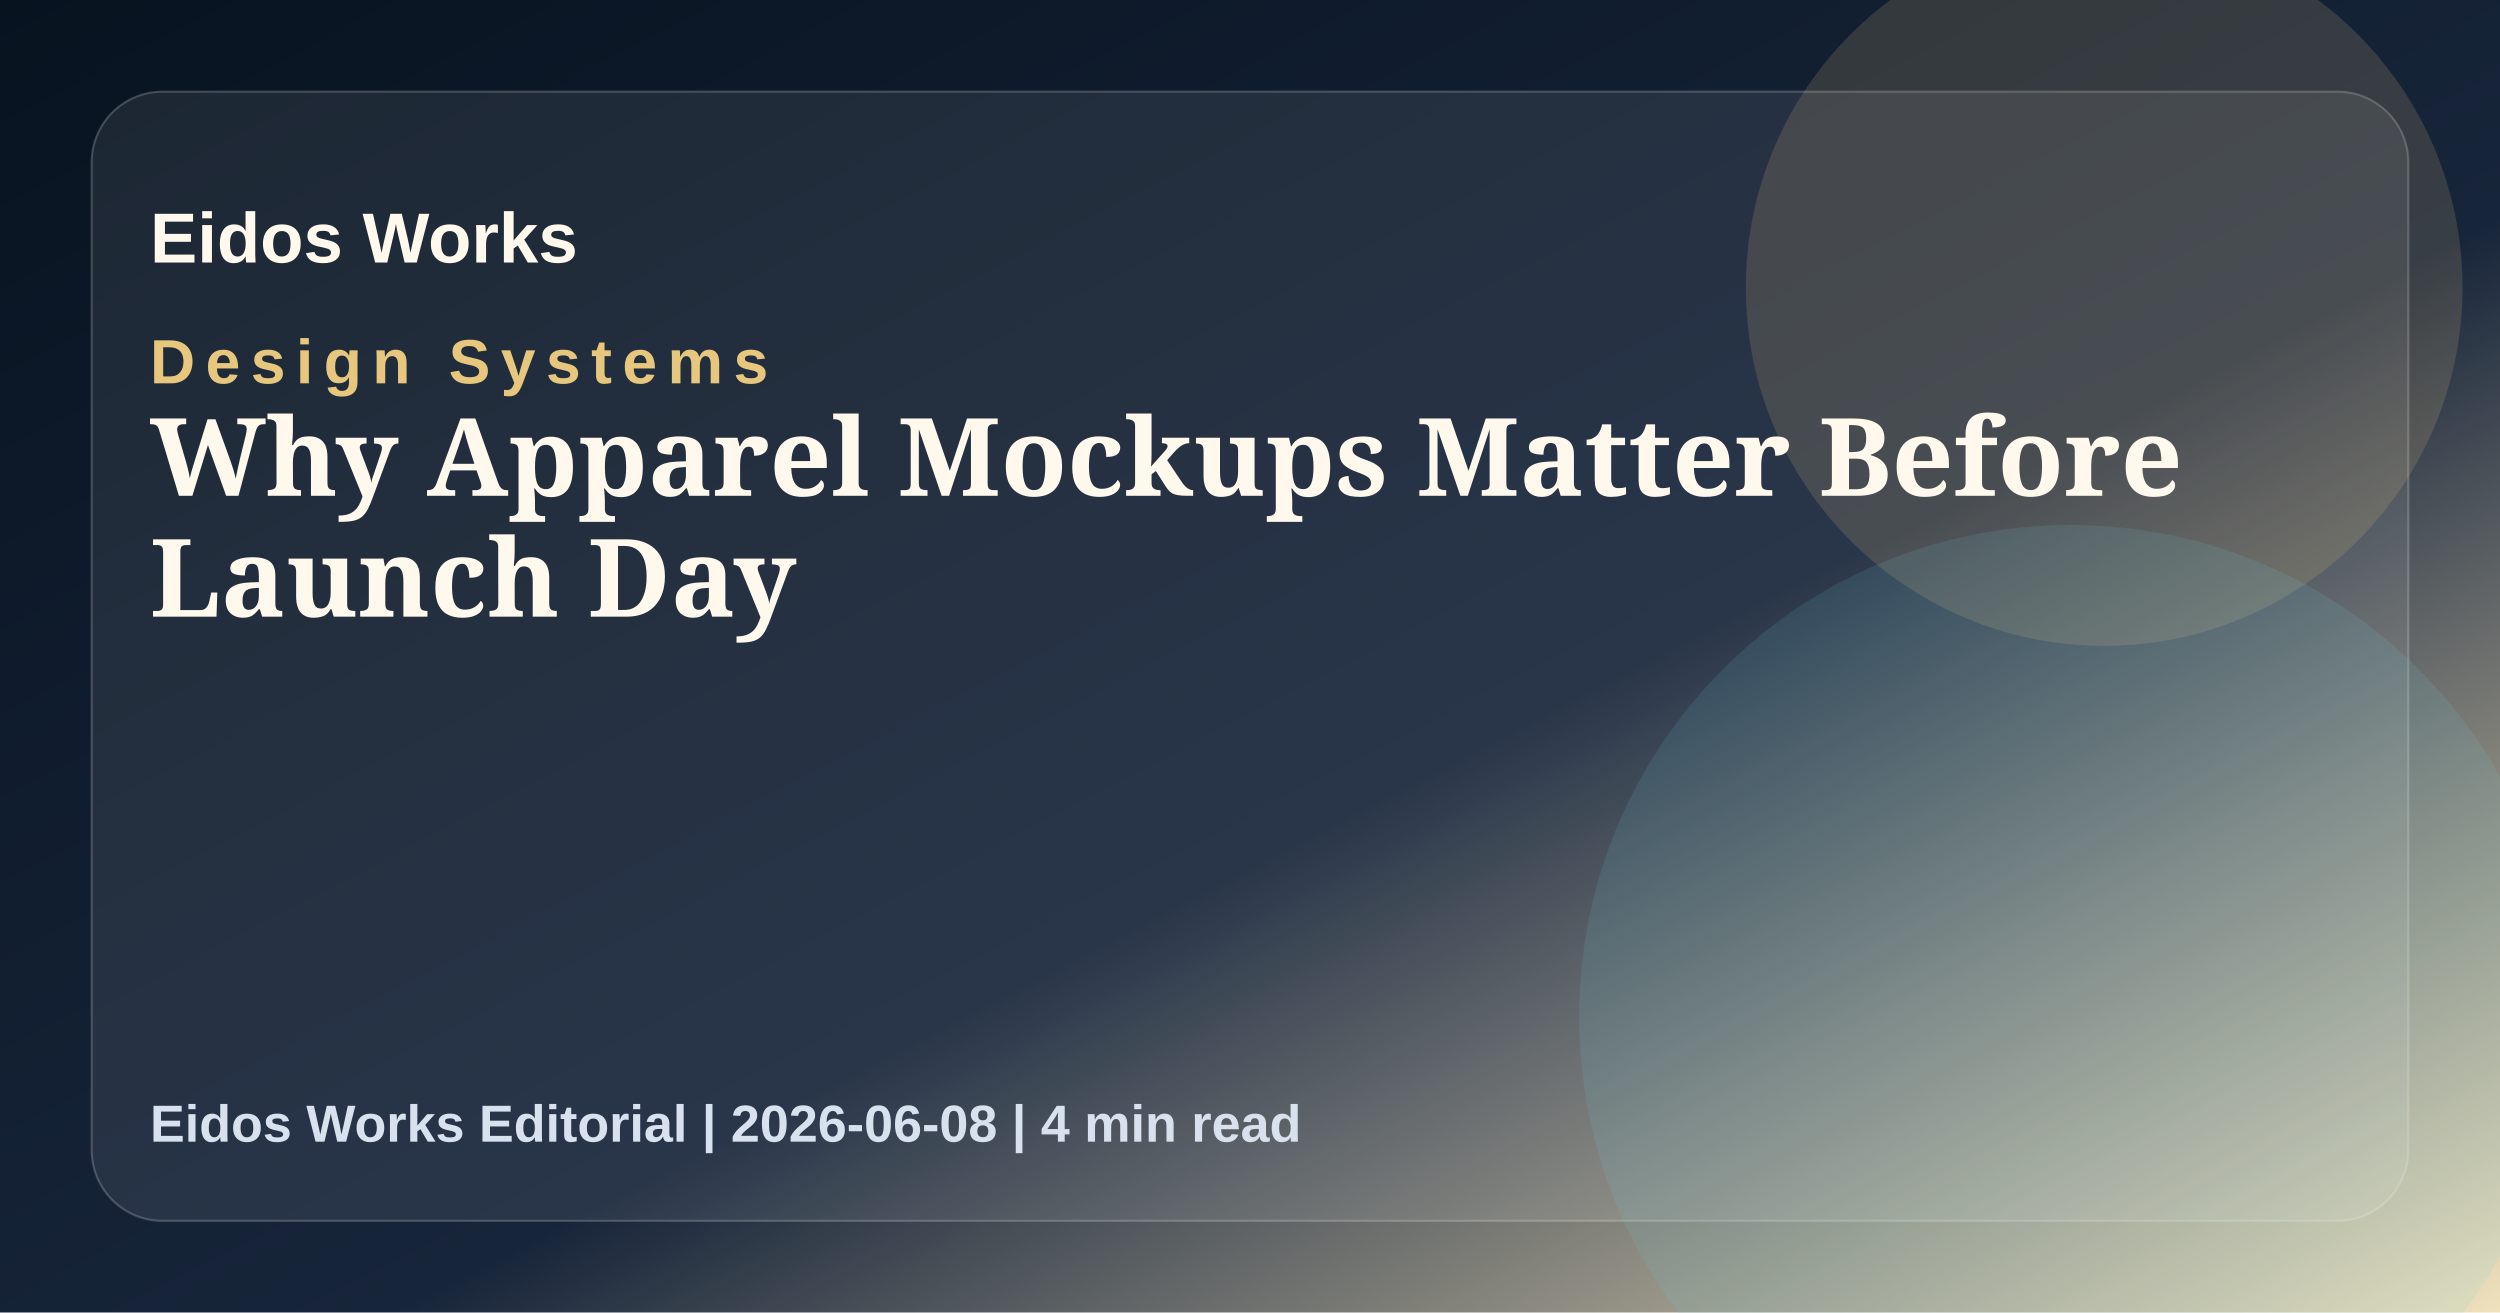
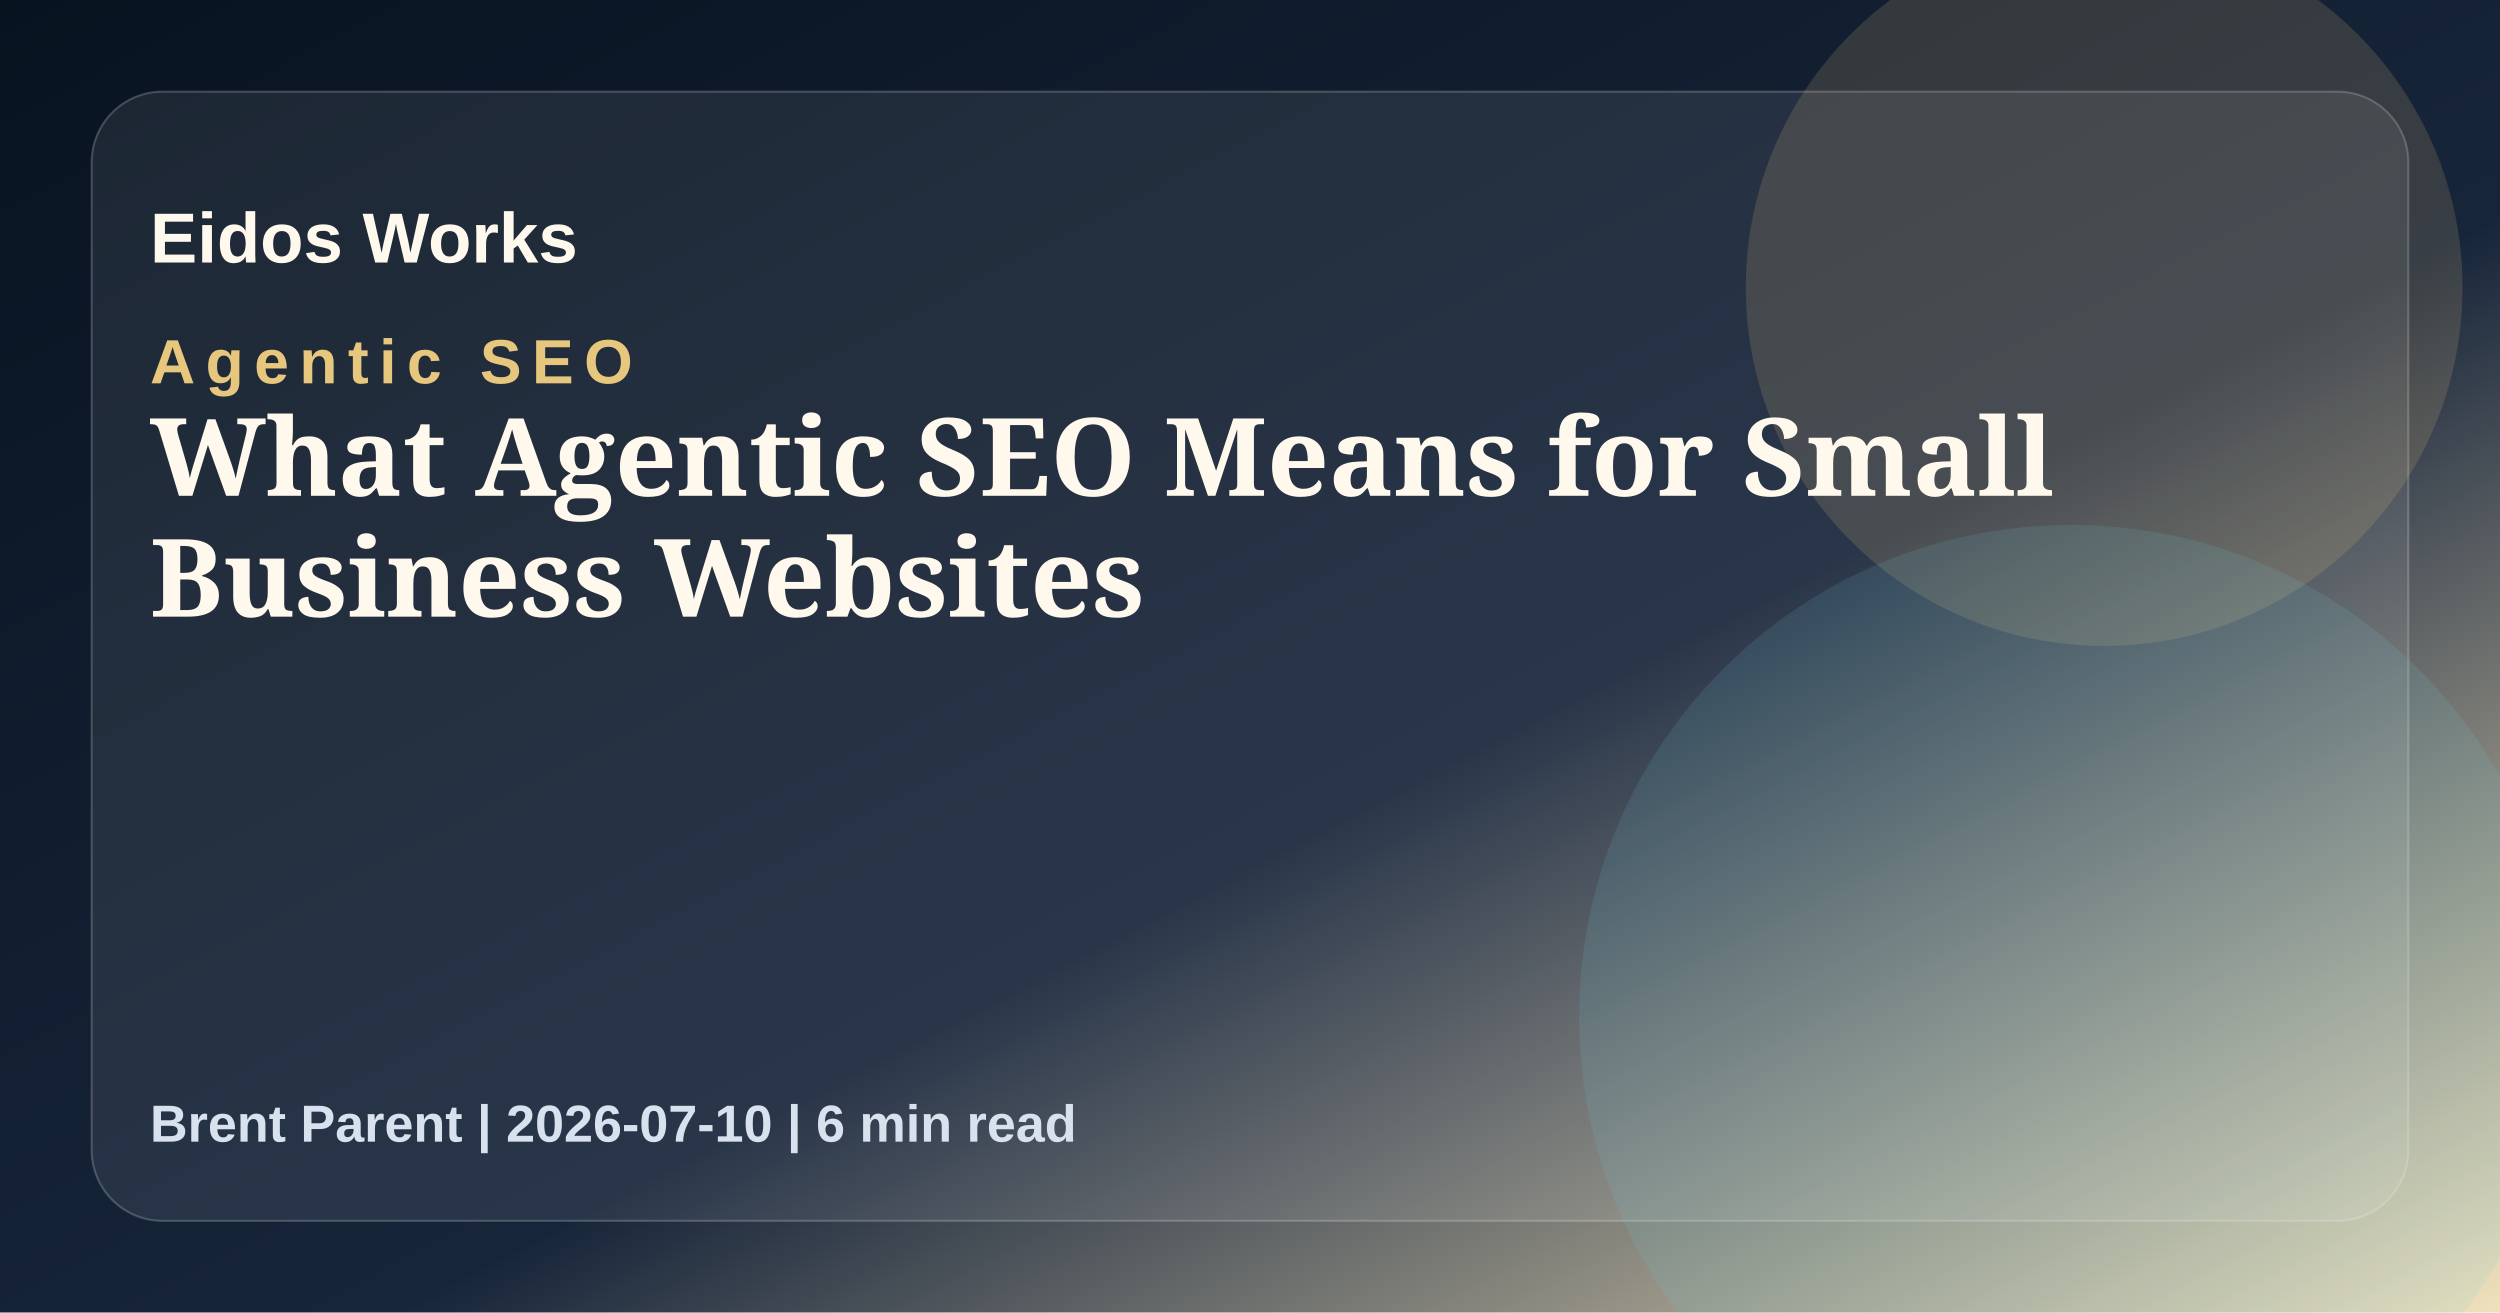
- <svg xmlns="http://www.w3.org/2000/svg" width="1200" height="630" viewBox="0 0 1200 630" role="img" aria-label="Why Apparel Mockups Matter Before Launch Day">
+ <svg xmlns="http://www.w3.org/2000/svg" width="1200" height="630" viewBox="0 0 1200 630" role="img" aria-label="What Agentic SEO Means for Small Business Websites">
  <defs>
    <linearGradient id="bg" x1="0" x2="1" y1="0" y2="1">
      <stop offset="0" stop-color="#081320" />
      <stop offset="0.58" stop-color="#17253a" />
      <stop offset="1" stop-color="#f1e2bd" />
    </linearGradient>
    <style>
      .eyebrow { fill: #e7c77d; font: 800 30px Arial, sans-serif; letter-spacing: 5px; text-transform: uppercase; }
      .title { fill: #fff8ed; font: 800 52px Georgia, serif; }
      .meta { fill: #d8e1ee; font: 700 25px Arial, sans-serif; }
      .brand { fill: #fff8ed; font: 900 34px Arial, sans-serif; }
    </style>
  </defs>
  <rect width="1200" height="630" fill="url(#bg)" />
  <rect x="44" y="44" width="1112" height="542" rx="34" fill="rgba(255,255,255,0.08)" stroke="rgba(255,255,255,0.2)" />
  <circle cx="1010" cy="138" r="172" fill="rgba(231,199,125,0.16)" />
  <circle cx="994" cy="488" r="236" fill="rgba(111,205,222,0.13)" />
  <text x="72" y="126" class="brand">Eidos Works</text>
-   <text x="72" y="184" class="eyebrow">Design Systems</text>
-   <text x="72" y="238" class="title">Why Apparel Mockups Matter Before</text>
-   <text x="72" y="296" class="title">Launch Day</text>
-   <text x="72" y="548" class="meta">Eidos Works Editorial | 2026-06-08 | 4 min read</text>
+   <text x="72" y="184" class="eyebrow">Agentic SEO</text>
+   <text x="72" y="238" class="title">What Agentic SEO Means for Small</text>
+   <text x="72" y="296" class="title">Business Websites</text>
+   <text x="72" y="548" class="meta">Brent Parent | 2026-07-10 | 6 min read</text>
</svg>
